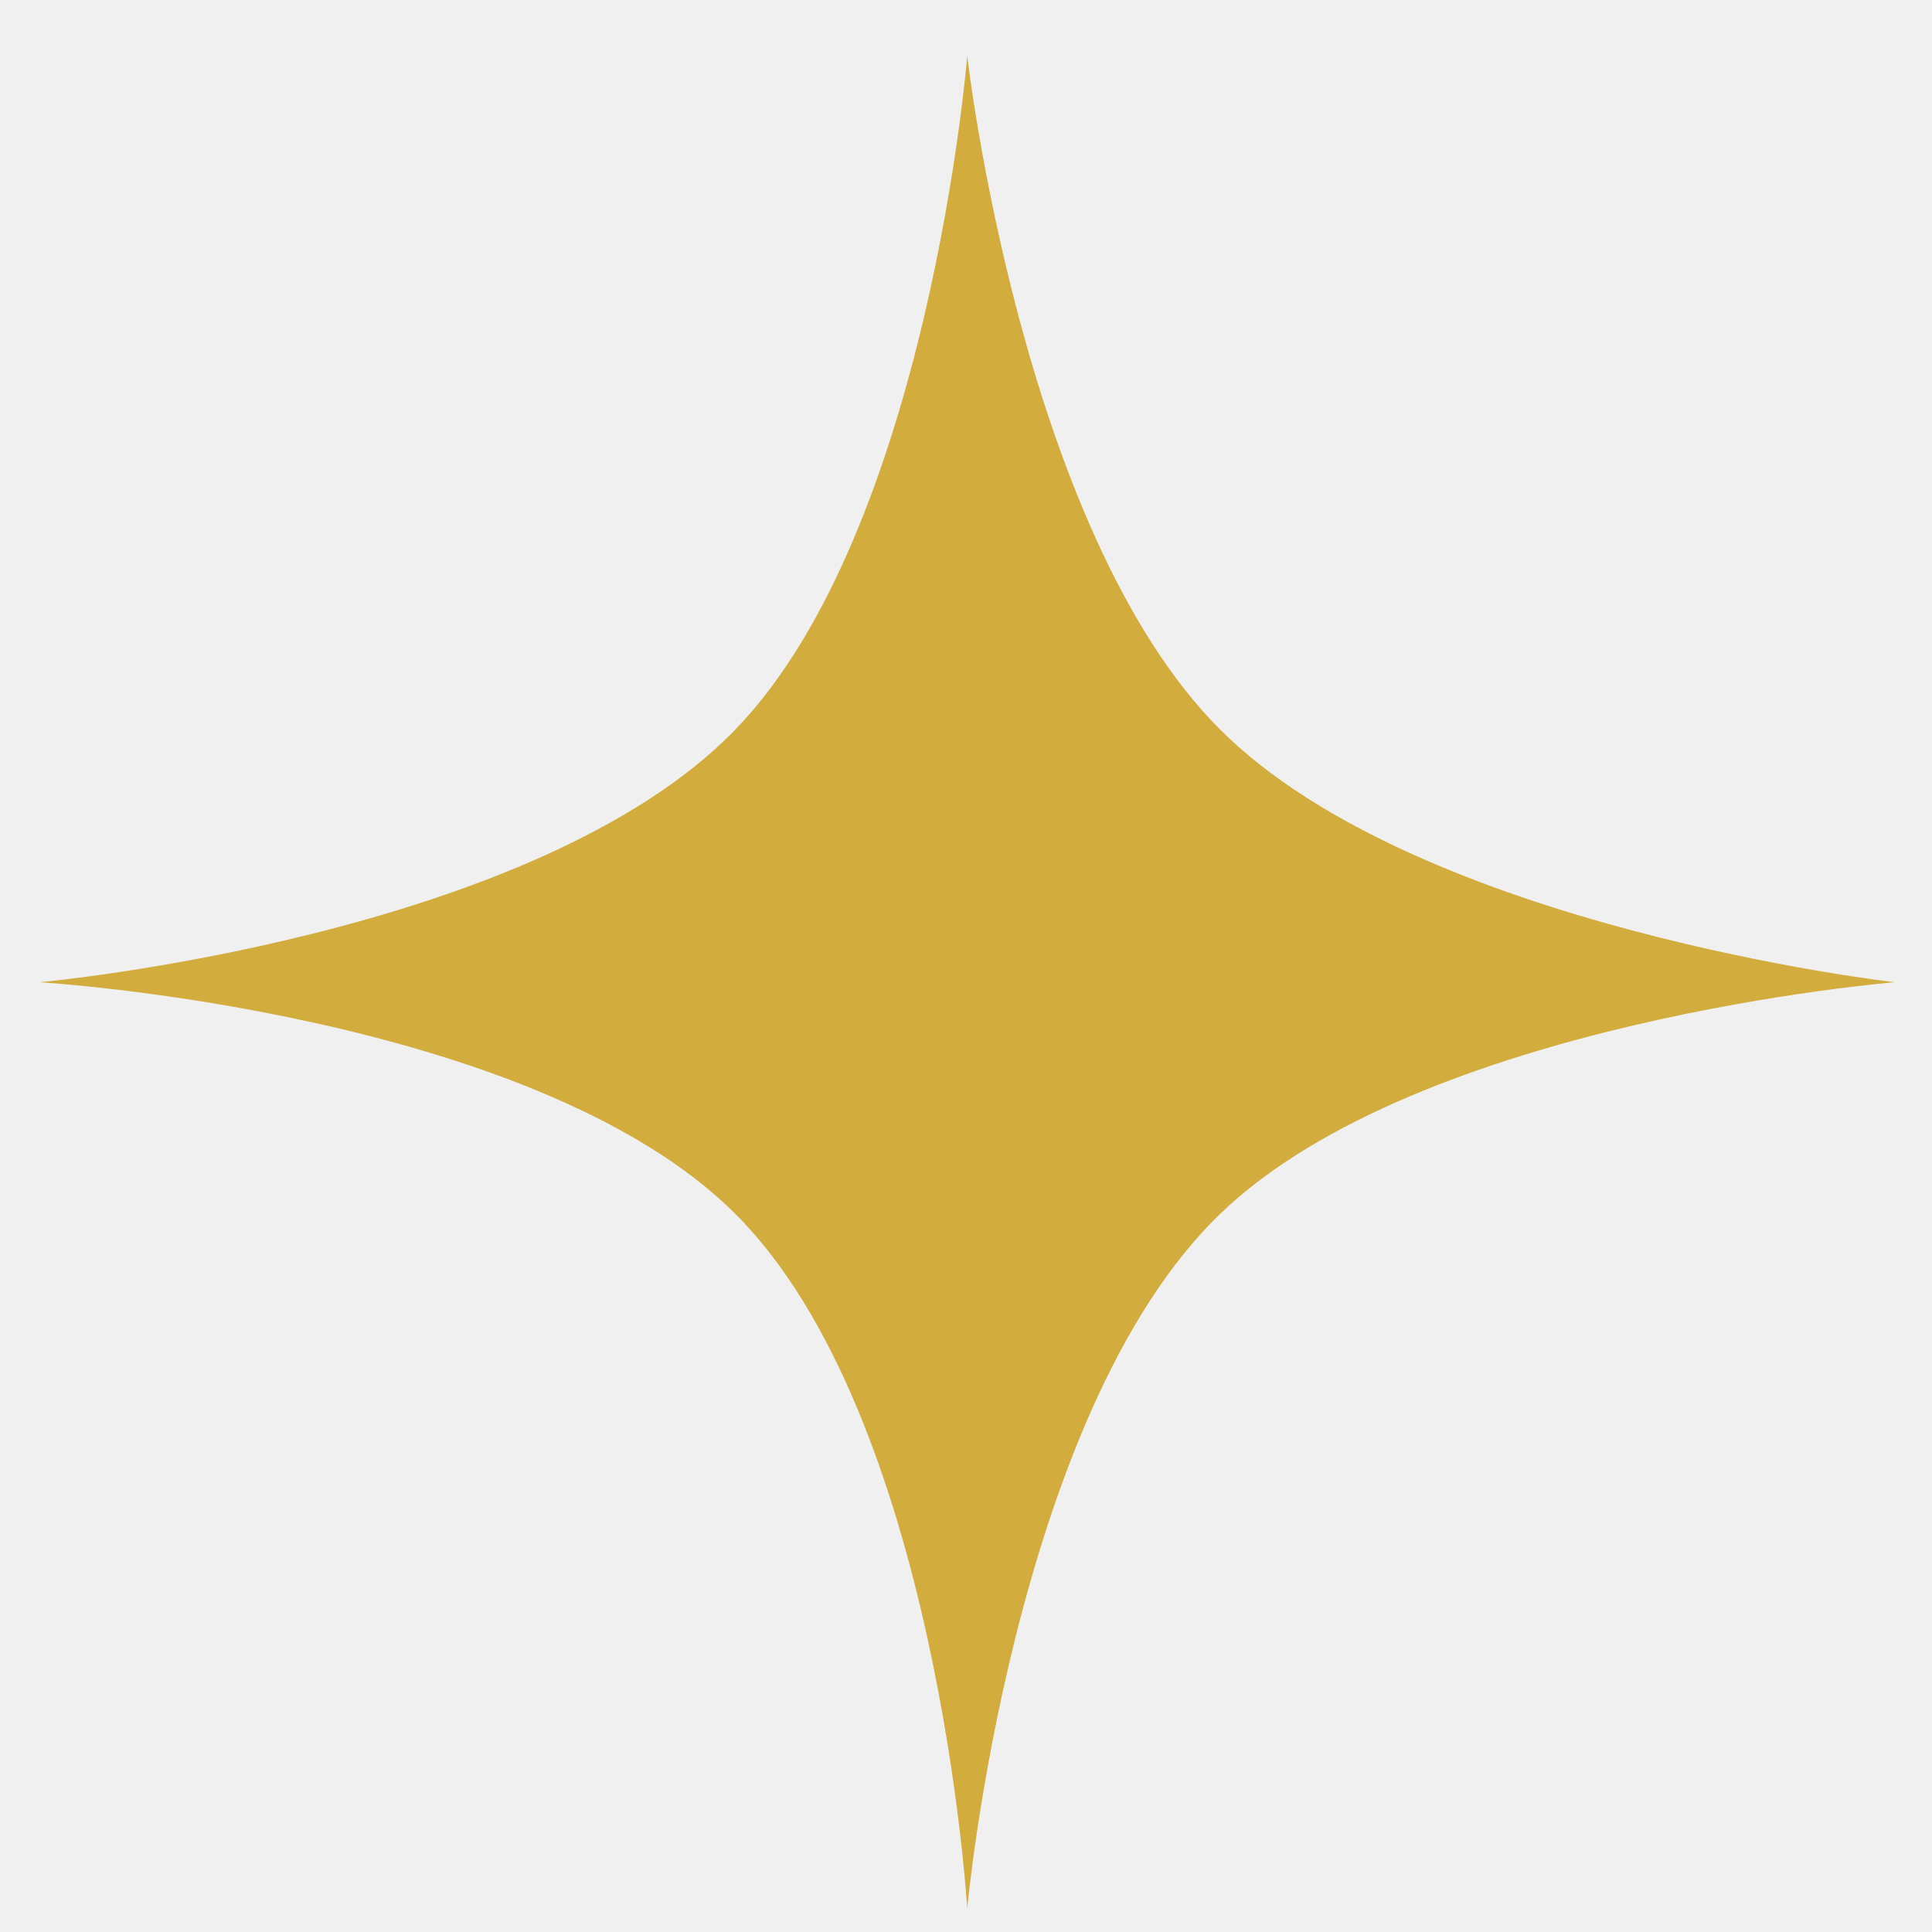
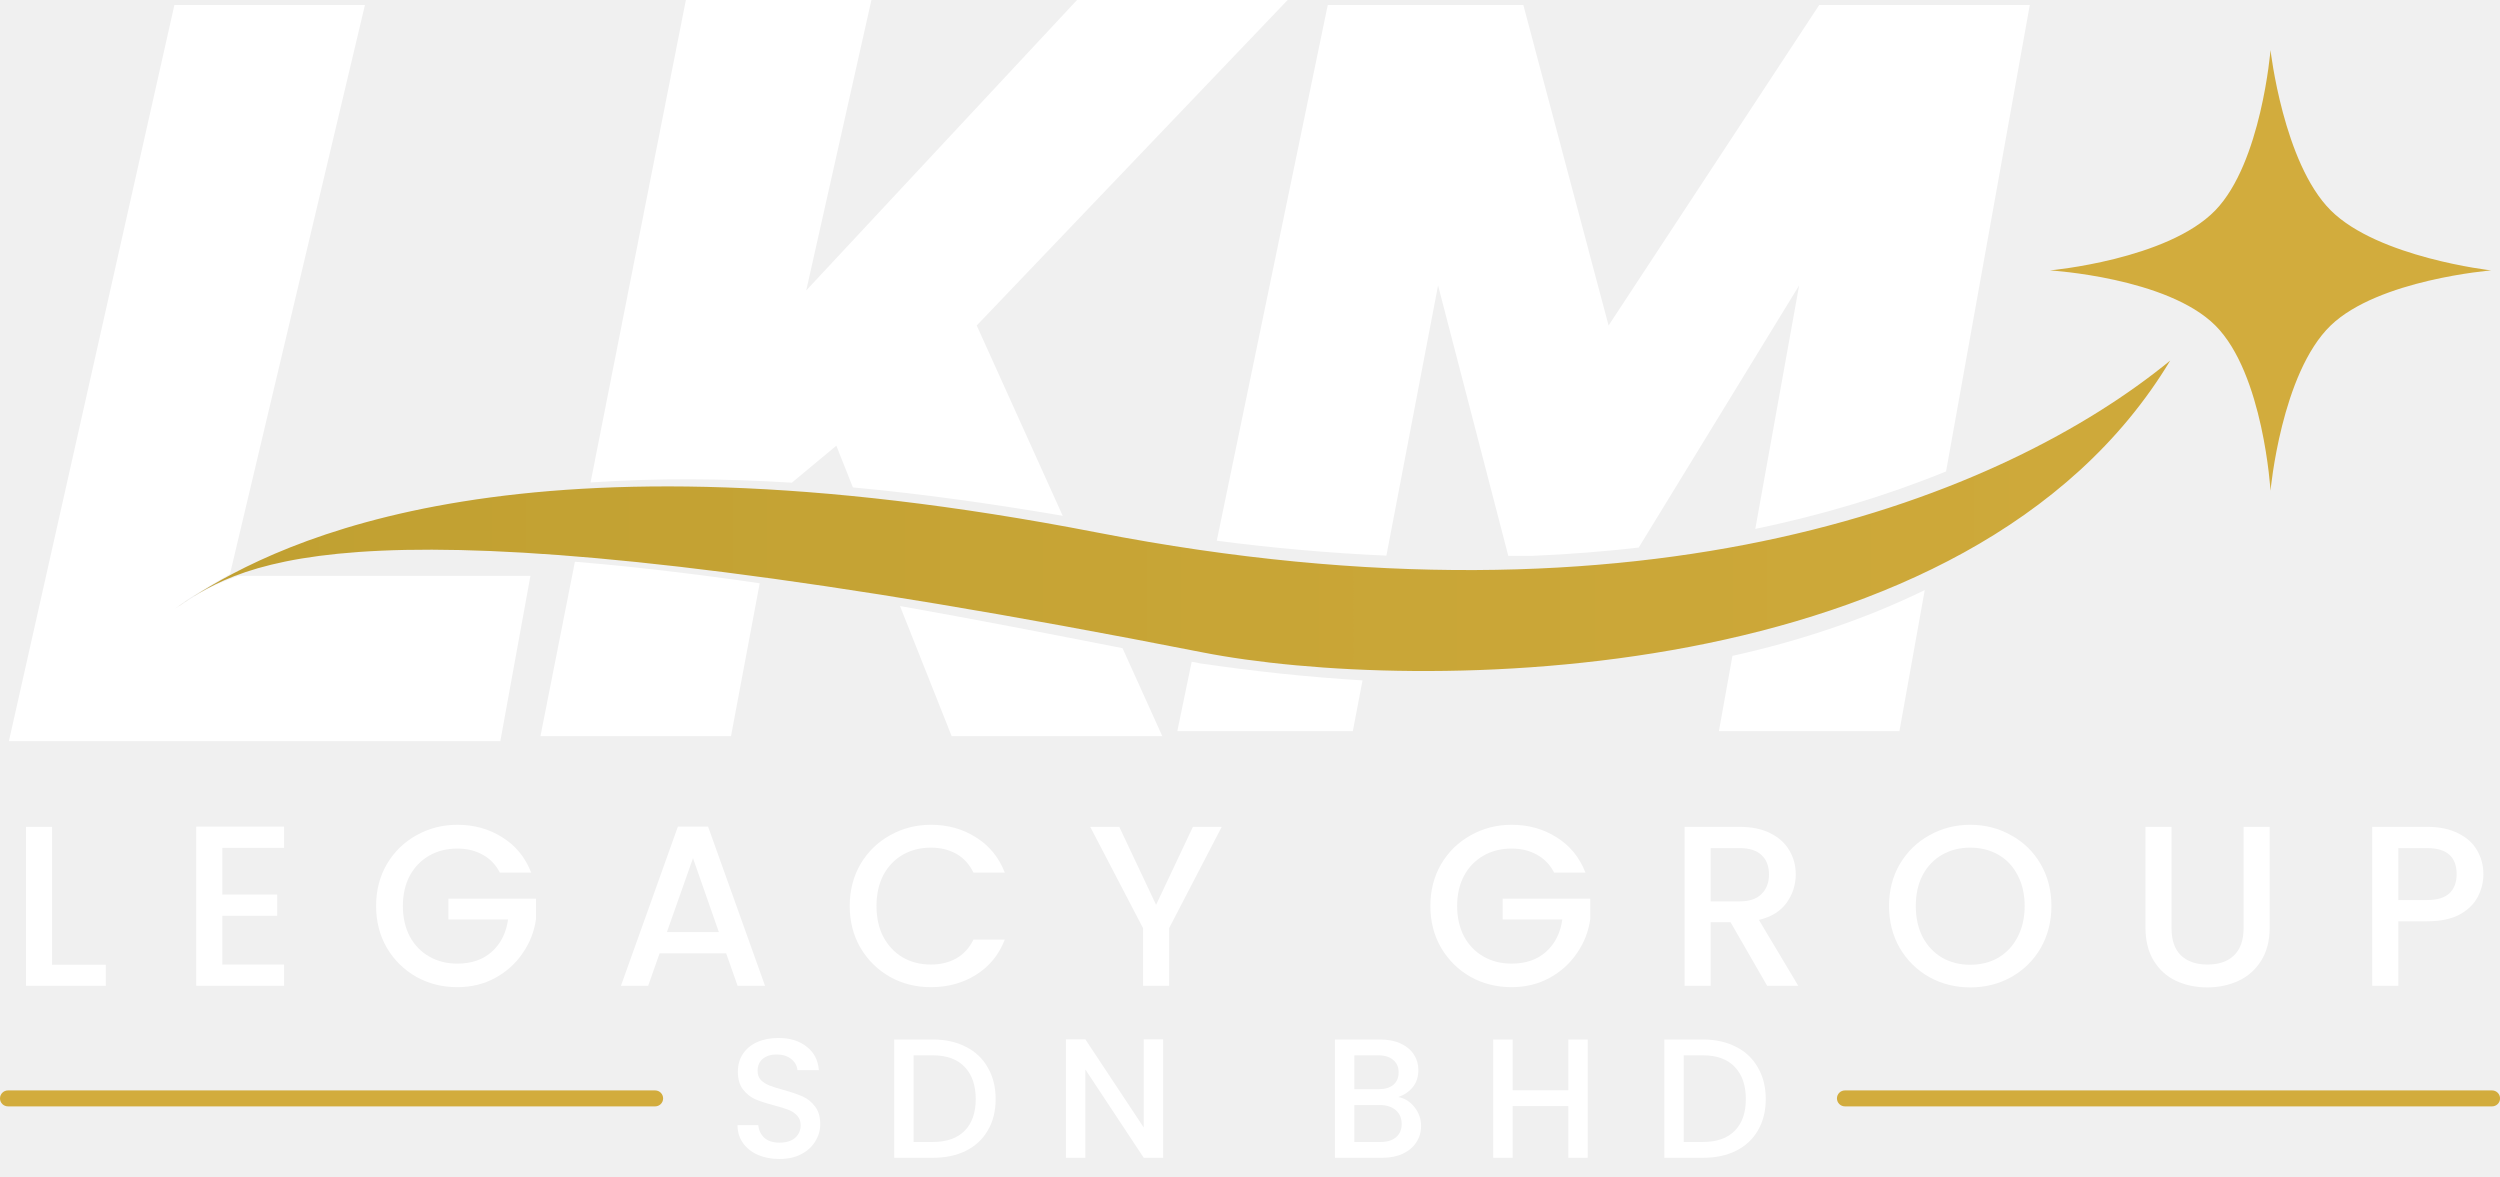
- <svg xmlns="http://www.w3.org/2000/svg" viewBox="111 2 25 25">
-   <path d="M111.513 14.71C111.513 14.71 117.917 14.129 120.515 11.441C123.019 8.851 123.516 2.724 123.516 2.724C123.516 2.724 124.215 8.87 126.789 11.441C129.364 14.013 135.519 14.71 135.519 14.71C135.519 14.71 129.383 15.207 126.789 17.707C124.098 20.302 123.516 26.697 123.516 26.697C123.516 26.697 123.135 20.324 120.515 17.707C117.894 15.09 111.513 14.71 111.513 14.71Z" fill="#D2AC3D" />
+ <svg xmlns="http://www.w3.org/2000/svg" width="136" height="64" viewBox="0 0 136 64" fill="none">
+   <g clip-path="url(#clip0_24_6)">
+     <path d="M42.399 63.049C41.967 63.049 41.578 62.975 41.232 62.827C40.886 62.673 40.615 62.457 40.417 62.179C40.22 61.901 40.121 61.577 40.121 61.207H41.251C41.276 61.484 41.383 61.713 41.575 61.892C41.772 62.071 42.047 62.16 42.399 62.16C42.763 62.16 43.047 62.074 43.251 61.901C43.455 61.722 43.556 61.494 43.556 61.216C43.556 61 43.492 60.824 43.362 60.688C43.239 60.552 43.081 60.447 42.89 60.373C42.705 60.299 42.445 60.219 42.112 60.133C41.692 60.022 41.349 59.91 41.084 59.799C40.825 59.682 40.603 59.503 40.417 59.262C40.232 59.022 40.14 58.7 40.14 58.299C40.14 57.929 40.232 57.605 40.417 57.327C40.603 57.049 40.862 56.836 41.195 56.688C41.529 56.54 41.914 56.466 42.353 56.466C42.976 56.466 43.485 56.623 43.88 56.938C44.282 57.247 44.504 57.673 44.547 58.216H43.38C43.362 57.981 43.251 57.781 43.047 57.614C42.843 57.447 42.575 57.364 42.242 57.364C41.939 57.364 41.692 57.441 41.501 57.596C41.309 57.75 41.214 57.972 41.214 58.262C41.214 58.46 41.272 58.623 41.39 58.753C41.513 58.876 41.667 58.975 41.853 59.049C42.038 59.123 42.291 59.204 42.612 59.29C43.038 59.407 43.383 59.525 43.649 59.642C43.921 59.759 44.149 59.941 44.334 60.188C44.526 60.429 44.621 60.753 44.621 61.16C44.621 61.488 44.532 61.796 44.353 62.086C44.18 62.377 43.924 62.611 43.584 62.79C43.251 62.963 42.856 63.049 42.399 63.049Z" fill="white" />
+     <path d="M50.746 56.549C51.432 56.549 52.031 56.682 52.543 56.947C53.061 57.207 53.459 57.583 53.737 58.077C54.021 58.565 54.163 59.136 54.163 59.79C54.163 60.444 54.021 61.012 53.737 61.494C53.459 61.975 53.061 62.346 52.543 62.605C52.031 62.858 51.432 62.984 50.746 62.984H48.645V56.549H50.746ZM50.746 62.123C51.5 62.123 52.077 61.92 52.478 61.512C52.879 61.105 53.08 60.531 53.08 59.79C53.08 59.043 52.879 58.46 52.478 58.04C52.077 57.62 51.5 57.41 50.746 57.41H49.7V62.123H50.746Z" fill="white" />
+     <path d="M63.275 62.984H62.219L59.043 58.179V62.984H57.987V56.54H59.043L62.219 61.336V56.54H63.275V62.984Z" fill="white" />
+     <path d="M76.066 59.679C76.412 59.741 76.705 59.923 76.946 60.225C77.187 60.528 77.307 60.87 77.307 61.253C77.307 61.58 77.221 61.877 77.048 62.142C76.881 62.401 76.637 62.608 76.316 62.762C75.995 62.91 75.622 62.984 75.196 62.984H72.622V56.549H75.076C75.514 56.549 75.89 56.623 76.205 56.771C76.52 56.919 76.758 57.12 76.918 57.373C77.079 57.62 77.159 57.898 77.159 58.207C77.159 58.577 77.06 58.886 76.863 59.133C76.665 59.38 76.4 59.562 76.066 59.679ZM73.677 59.253H74.983C75.329 59.253 75.597 59.176 75.789 59.022C75.986 58.861 76.085 58.633 76.085 58.336C76.085 58.046 75.986 57.821 75.789 57.66C75.597 57.494 75.329 57.41 74.983 57.41H73.677V59.253ZM75.103 62.123C75.461 62.123 75.742 62.037 75.946 61.864C76.15 61.691 76.251 61.45 76.251 61.142C76.251 60.827 76.144 60.577 75.927 60.392C75.711 60.207 75.424 60.114 75.066 60.114H73.677V62.123H75.103Z" fill="white" />
+     <path d="M86.371 56.549V62.984H85.316V60.17H82.288V62.984H81.232V56.549H82.288V59.309H85.316V56.549H86.371Z" fill="white" />
+     <path d="M92.641 56.549C93.326 56.549 93.925 56.682 94.437 56.947C94.956 57.207 95.354 57.583 95.631 58.077C95.915 58.565 96.057 59.136 96.057 59.79C96.057 60.444 95.915 61.012 95.631 61.494C95.354 61.975 94.956 62.346 94.437 62.605C93.925 62.858 93.326 62.984 92.641 62.984H90.539V56.549H92.641ZM92.641 62.123C93.394 62.123 93.971 61.92 94.372 61.512C94.773 61.105 94.974 60.531 94.974 59.79C94.974 59.043 94.773 58.46 94.372 58.04C93.971 57.62 93.394 57.41 92.641 57.41H91.594V62.123H92.641Z" fill="white" />
+     <path d="M35.64 59.319H0.434C0.194 59.319 0 59.514 0 59.753C0 59.993 0.194 60.187 0.434 60.187H35.64C35.879 60.187 36.074 59.993 36.074 59.753C36.074 59.514 35.879 59.319 35.64 59.319Z" fill="#D2AC3D" />
+     <path d="M135.569 59.319H100.364C100.124 59.319 99.93 59.514 99.93 59.753C99.93 59.993 100.124 60.187 100.364 60.187H135.569C135.809 60.187 136.003 59.993 136.003 59.753C136.003 59.514 135.809 59.319 135.569 59.319Z" fill="#D2AC3D" />
+     <path d="M2.833 52.483H5.756V53.628H1.414V44.98H2.833V52.483Z" fill="white" />
+     <path d="M12.094 46.125V48.663H15.08V49.82H12.094V52.471H15.453V53.628H10.675V44.968H15.453V46.125H12.094Z" fill="white" />
+     <path d="M27.192 47.469C26.968 47.037 26.657 46.714 26.259 46.498C25.86 46.274 25.4 46.162 24.878 46.162C24.305 46.162 23.795 46.291 23.347 46.548C22.899 46.805 22.547 47.17 22.29 47.643C22.041 48.116 21.916 48.663 21.916 49.285C21.916 49.907 22.041 50.459 22.29 50.94C22.547 51.413 22.899 51.778 23.347 52.035C23.795 52.292 24.305 52.421 24.878 52.421C25.649 52.421 26.275 52.205 26.756 51.774C27.238 51.342 27.532 50.758 27.64 50.019H24.392V48.887H29.158V49.995C29.067 50.666 28.826 51.284 28.436 51.848C28.055 52.413 27.553 52.865 26.93 53.205C26.317 53.536 25.633 53.702 24.878 53.702C24.065 53.702 23.322 53.516 22.65 53.142C21.978 52.761 21.443 52.234 21.045 51.562C20.655 50.89 20.46 50.131 20.46 49.285C20.46 48.439 20.655 47.68 21.045 47.008C21.443 46.336 21.978 45.814 22.65 45.441C23.331 45.059 24.073 44.868 24.878 44.868C25.798 44.868 26.615 45.096 27.329 45.553C28.05 46 28.573 46.639 28.896 47.469H27.192Z" fill="white" />
+     <path d="M39.503 51.861H35.882L35.26 53.628H33.779L36.877 44.968H38.52L41.618 53.628H40.125L39.503 51.861ZM39.105 50.704L37.699 46.685L36.28 50.704H39.105Z" fill="white" />
+     <path d="M46.225 49.285C46.225 48.439 46.42 47.68 46.81 47.008C47.208 46.336 47.743 45.814 48.415 45.441C49.095 45.059 49.837 44.868 50.642 44.868C51.563 44.868 52.38 45.096 53.093 45.553C53.815 46 54.338 46.639 54.661 47.469H52.956C52.733 47.012 52.421 46.672 52.023 46.448C51.625 46.224 51.165 46.112 50.642 46.112C50.07 46.112 49.56 46.241 49.112 46.498C48.664 46.755 48.311 47.124 48.054 47.605C47.805 48.087 47.681 48.647 47.681 49.285C47.681 49.924 47.805 50.484 48.054 50.965C48.311 51.446 48.664 51.819 49.112 52.085C49.56 52.342 50.07 52.471 50.642 52.471C51.165 52.471 51.625 52.359 52.023 52.135C52.421 51.911 52.733 51.571 52.956 51.114H54.661C54.338 51.944 53.815 52.583 53.093 53.031C52.38 53.478 51.563 53.702 50.642 53.702C49.829 53.702 49.087 53.516 48.415 53.142C47.743 52.761 47.208 52.234 46.81 51.562C46.42 50.89 46.225 50.131 46.225 49.285Z" fill="white" />
+     <path d="M66.462 44.98L63.6 50.492V53.628H62.182V50.492L59.308 44.98H60.888L62.891 49.223L64.894 44.98H66.462Z" fill="white" />
+     <path d="M84.544 47.469C84.32 47.037 84.009 46.714 83.611 46.498C83.213 46.274 82.752 46.162 82.23 46.162C81.657 46.162 81.147 46.291 80.699 46.548C80.251 46.805 79.899 47.17 79.642 47.643C79.393 48.116 79.268 48.663 79.268 49.285C79.268 49.907 79.393 50.459 79.642 50.94C79.899 51.413 80.251 51.778 80.699 52.035C81.147 52.292 81.657 52.421 82.23 52.421C83.001 52.421 83.627 52.205 84.108 51.774C84.59 51.342 84.884 50.758 84.992 50.019H81.744V48.887H86.51V49.995C86.419 50.666 86.178 51.284 85.788 51.848C85.407 52.413 84.905 52.865 84.283 53.205C83.669 53.536 82.984 53.702 82.23 53.702C81.417 53.702 80.674 53.516 80.002 53.142C79.331 52.761 78.796 52.234 78.397 51.562C78.007 50.89 77.812 50.131 77.812 49.285C77.812 48.439 78.007 47.68 78.397 47.008C78.796 46.336 79.331 45.814 80.002 45.441C80.683 45.059 81.425 44.868 82.23 44.868C83.15 44.868 83.967 45.096 84.681 45.553C85.402 46 85.925 46.639 86.249 47.469H84.544Z" fill="white" />
+     <path d="M96.133 53.628L94.142 50.169H93.06V53.628H91.642V44.98H94.628C95.291 44.98 95.851 45.096 96.308 45.328C96.772 45.561 97.116 45.872 97.34 46.262C97.573 46.652 97.689 47.087 97.689 47.568C97.689 48.132 97.523 48.647 97.191 49.111C96.867 49.567 96.366 49.878 95.685 50.044L97.826 53.628H96.133ZM93.06 49.036H94.628C95.159 49.036 95.557 48.904 95.822 48.638C96.096 48.373 96.233 48.016 96.233 47.568C96.233 47.12 96.1 46.772 95.835 46.523C95.569 46.266 95.167 46.137 94.628 46.137H93.06V49.036Z" fill="white" />
+     <path d="M107.18 53.715C106.376 53.715 105.633 53.528 104.953 53.155C104.281 52.773 103.746 52.247 103.348 51.575C102.958 50.895 102.763 50.131 102.763 49.285C102.763 48.439 102.958 47.68 103.348 47.008C103.746 46.336 104.281 45.814 104.953 45.441C105.633 45.059 106.376 44.868 107.18 44.868C107.993 44.868 108.736 45.059 109.408 45.441C110.088 45.814 110.623 46.336 111.013 47.008C111.402 47.68 111.597 48.439 111.597 49.285C111.597 50.131 111.402 50.895 111.013 51.575C110.623 52.247 110.088 52.773 109.408 53.155C108.736 53.528 107.993 53.715 107.18 53.715ZM107.18 52.483C107.753 52.483 108.263 52.354 108.711 52.097C109.159 51.832 109.507 51.459 109.756 50.977C110.013 50.488 110.142 49.924 110.142 49.285C110.142 48.647 110.013 48.087 109.756 47.605C109.507 47.124 109.159 46.755 108.711 46.498C108.263 46.241 107.753 46.112 107.18 46.112C106.608 46.112 106.098 46.241 105.65 46.498C105.202 46.755 104.849 47.124 104.592 47.605C104.343 48.087 104.219 48.647 104.219 49.285C104.219 49.924 104.343 50.488 104.592 50.977C104.849 51.459 105.202 51.832 105.65 52.097C106.098 52.354 106.608 52.483 107.18 52.483Z" fill="white" />
+     <path d="M118.132 44.98V50.492C118.132 51.148 118.302 51.641 118.642 51.973C118.991 52.305 119.472 52.471 120.085 52.471C120.708 52.471 121.189 52.305 121.529 51.973C121.877 51.641 122.051 51.148 122.051 50.492V44.98H123.47V50.467C123.47 51.172 123.316 51.77 123.009 52.259C122.703 52.748 122.292 53.113 121.778 53.354C121.263 53.594 120.695 53.715 120.073 53.715C119.451 53.715 118.883 53.594 118.368 53.354C117.862 53.113 117.46 52.748 117.161 52.259C116.863 51.77 116.714 51.172 116.714 50.467V44.98H118.132Z" fill="white" />
+     <path d="M135.096 47.556C135.096 47.995 134.993 48.41 134.785 48.8C134.578 49.19 134.246 49.509 133.79 49.758C133.334 49.999 132.749 50.119 132.036 50.119H130.468V53.628H129.049V44.98H132.036C132.699 44.98 133.259 45.096 133.715 45.328C134.18 45.553 134.524 45.859 134.748 46.249C134.98 46.639 135.096 47.075 135.096 47.556ZM132.036 48.962C132.575 48.962 132.977 48.842 133.243 48.601C133.508 48.352 133.641 48.004 133.641 47.556C133.641 46.61 133.106 46.137 132.036 46.137H130.468V48.962H132.036Z" fill="white" />
+     <path d="M12.509 31.235C11.972 31.53 11.443 31.84 10.926 32.167C10.427 32.456 9.946 32.779 9.487 33.142C9.621 33.042 9.756 32.946 9.893 32.853C9.757 32.948 9.621 33.044 9.487 33.142C9.963 32.817 10.45 32.508 10.945 32.214C11.593 31.863 12.267 31.571 12.959 31.328H28.855L27.218 40.318H0.484L9.487 0.272H19.853L12.509 31.235Z" fill="white" />
+     <path d="M31.275 30.559C34.633 30.839 37.984 31.244 41.328 31.731L39.767 40.045H29.401L31.275 30.559Z" fill="white" />
+     <path d="M48.96 32.969C53.004 33.683 57.038 34.472 61.067 35.263L63.228 40.045H51.77L48.96 32.969Z" fill="white" />
+     <path d="M65.291 36.089C68.152 36.51 71.114 36.833 74.121 37.014L73.594 39.773H64.046L64.828 35.999C64.982 36.029 65.137 36.059 65.291 36.089Z" fill="white" />
+     <path d="M103.329 39.773H93.508L94.245 35.679C97.886 34.873 101.408 33.706 104.706 32.102L103.329 39.773Z" fill="white" />
+     <path d="M87.507 17.707L98.964 0.272H110.421L105.866 25.645C102.527 27.004 99.05 28.032 95.488 28.772L97.873 15.528L89.146 29.787C87.232 30.008 85.302 30.156 83.365 30.238H82.051L78.231 15.528L75.42 30.226C72.327 30.091 69.241 29.812 66.192 29.416L72.23 0.272H82.869L87.507 17.707Z" fill="white" />
+     <path d="M43.859 15.8L58.59 0H70.048L53.134 17.707L57.812 28.059C54.039 27.416 50.225 26.871 46.398 26.516L45.496 24.245L43.077 26.258C39.421 26.031 35.763 26 32.127 26.245L37.312 0H47.406L43.859 15.8Z" fill="white" />
+     <path d="M9.487 33.142C9.783 32.937 10.093 32.724 10.434 32.509C15.318 29.366 28.425 22.895 59.681 28.968C89.793 34.819 109.057 26.984 118.06 19.614C107.148 37.756 76.768 37.723 65.41 35.488C22.89 27.122 14.48 29.954 10.434 32.509C10.075 32.74 9.761 32.953 9.487 33.142Z" fill="url(#paint0_linear_24_6)" />
+     <path d="M111.513 14.71C111.513 14.71 117.917 14.129 120.515 11.441C123.019 8.851 123.516 2.724 123.516 2.724C123.516 2.724 124.215 8.87 126.789 11.441C129.364 14.013 135.519 14.71 135.519 14.71C135.519 14.71 129.383 15.207 126.789 17.707C124.098 20.302 123.516 26.697 123.516 26.697C123.516 26.697 123.135 20.324 120.515 17.707C117.894 15.09 111.513 14.71 111.513 14.71Z" fill="#D2AC3D" />
+   </g>
+   <defs>
+     <linearGradient id="paint0_linear_24_6" x1="0.484" y1="20.159" x2="135.519" y2="20.159" gradientUnits="userSpaceOnUse">
+       <stop stop-color="#BF9F30" />
+       <stop offset="1" stop-color="#D1AB3C" />
+     </linearGradient>
+     <clipPath id="clip0_24_6">
+       <rect width="136" height="64" fill="white" />
+     </clipPath>
+   </defs>
</svg>
